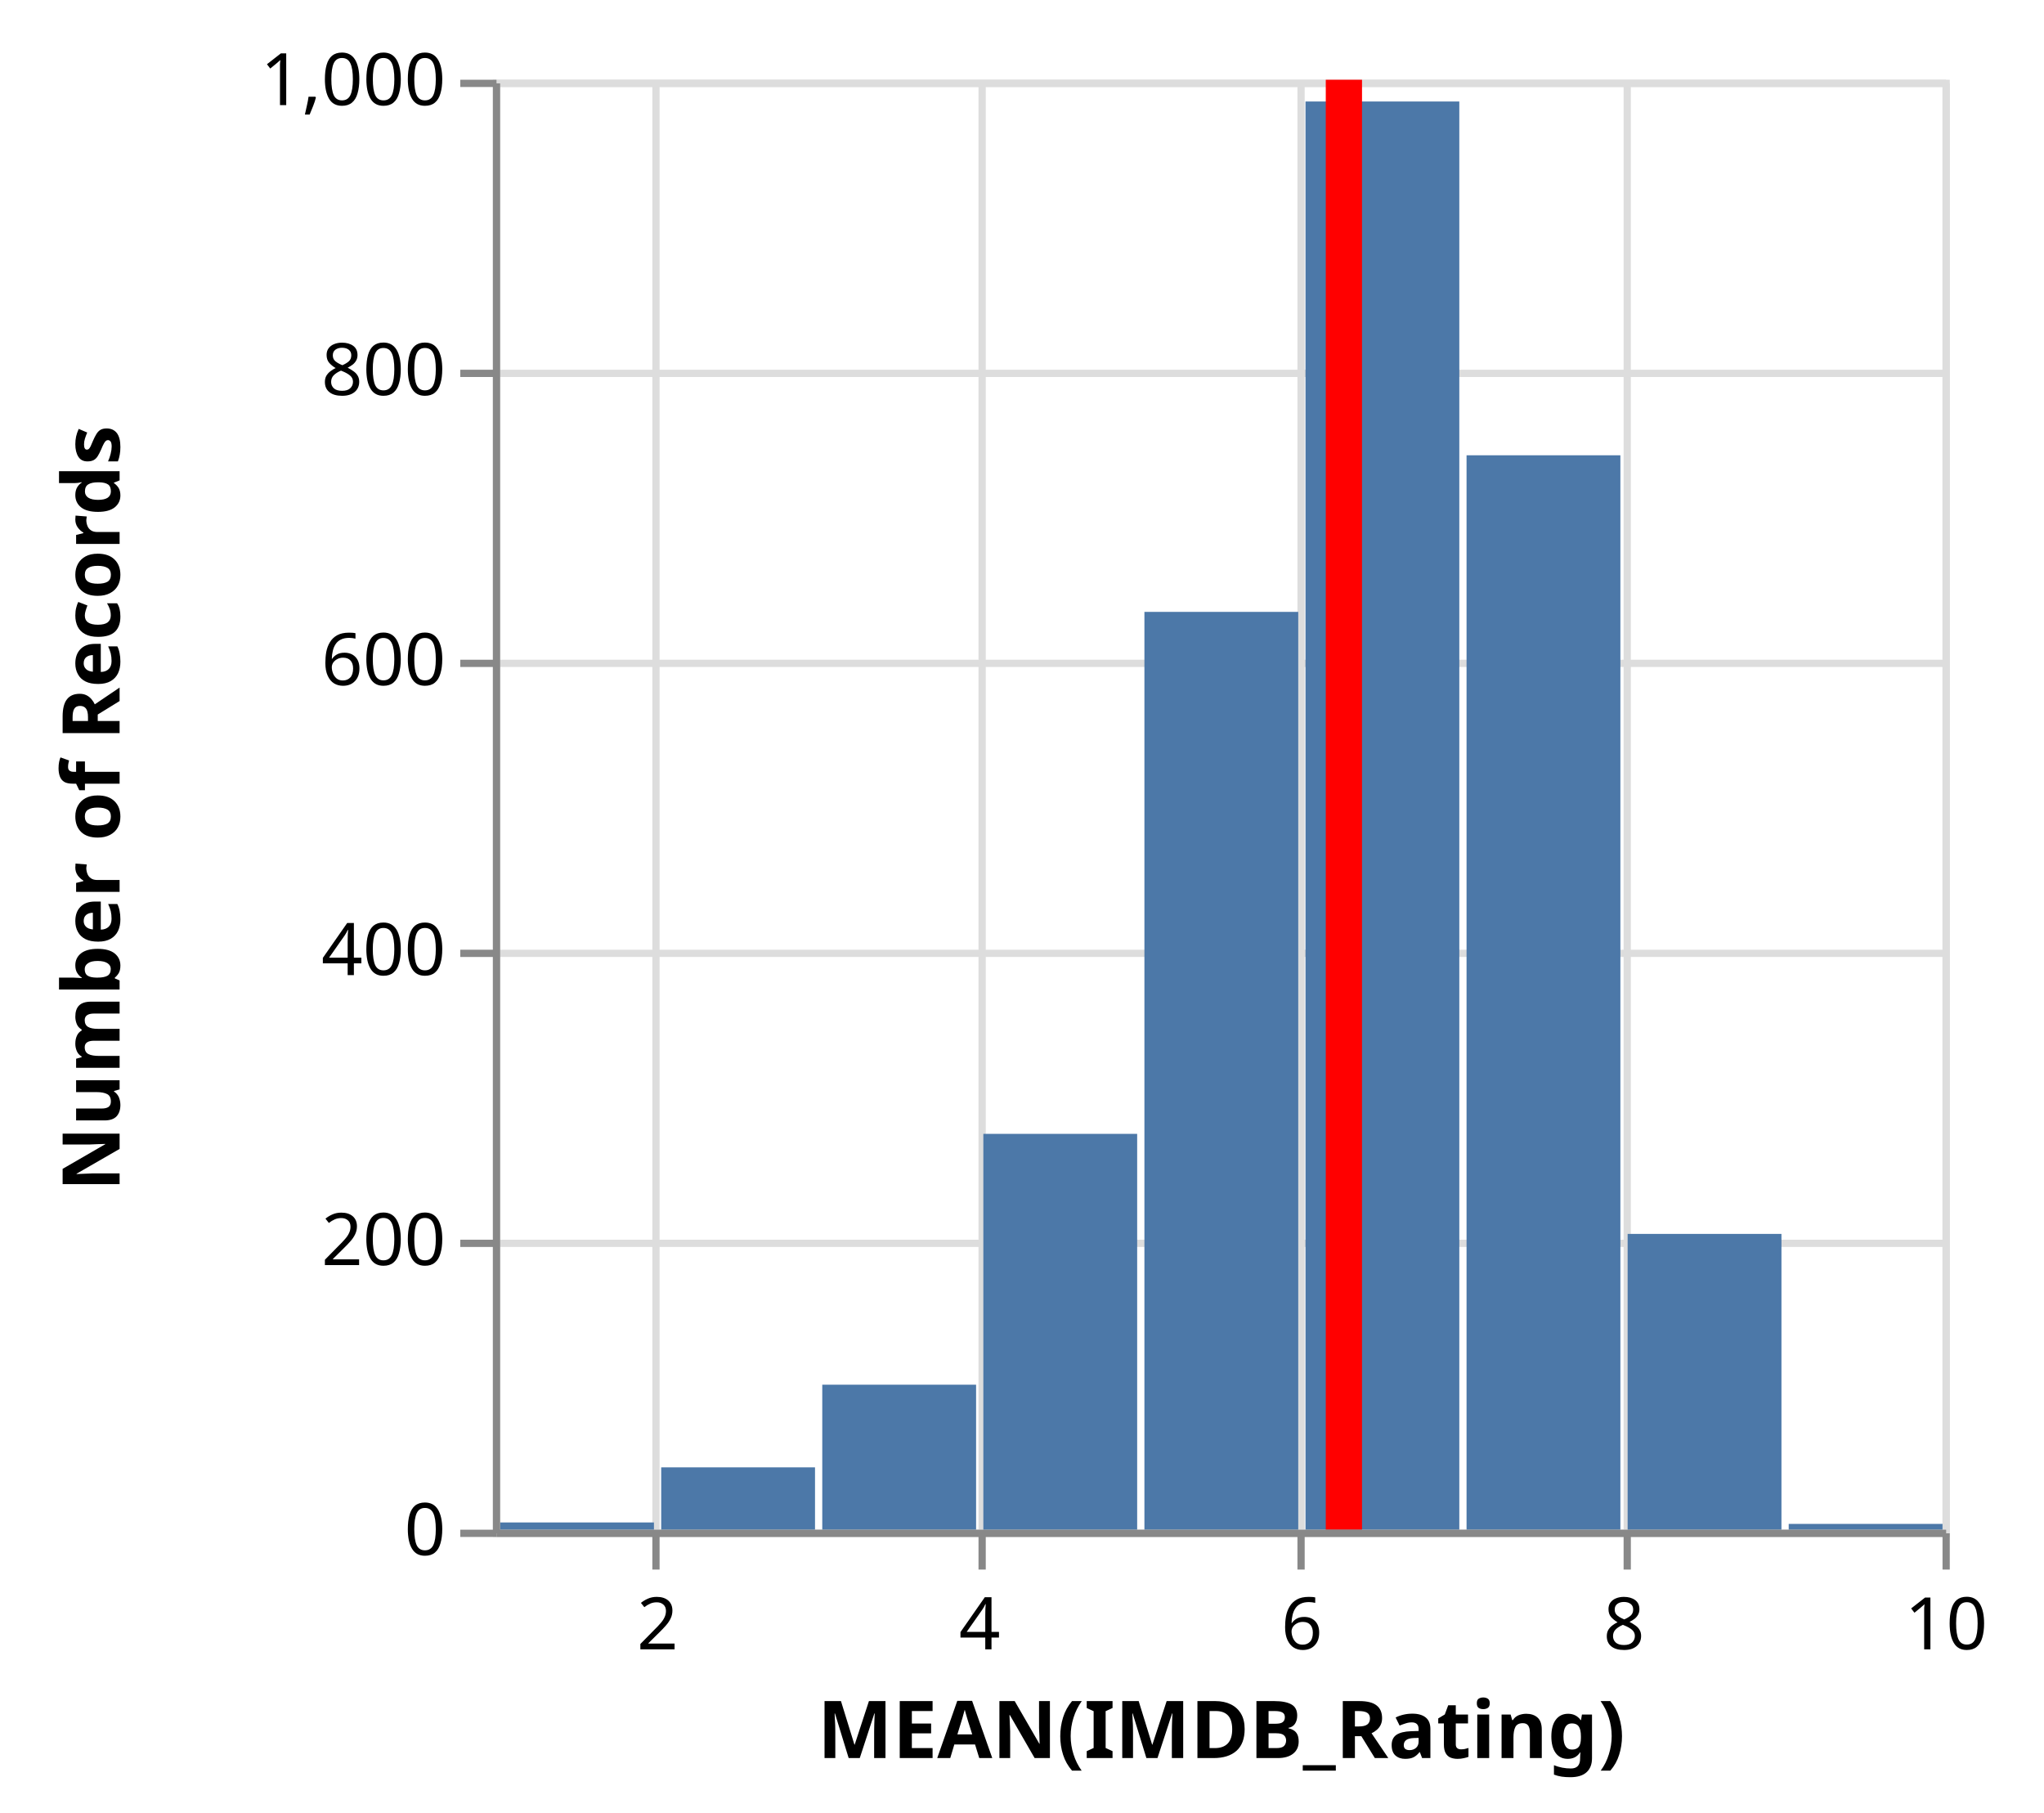
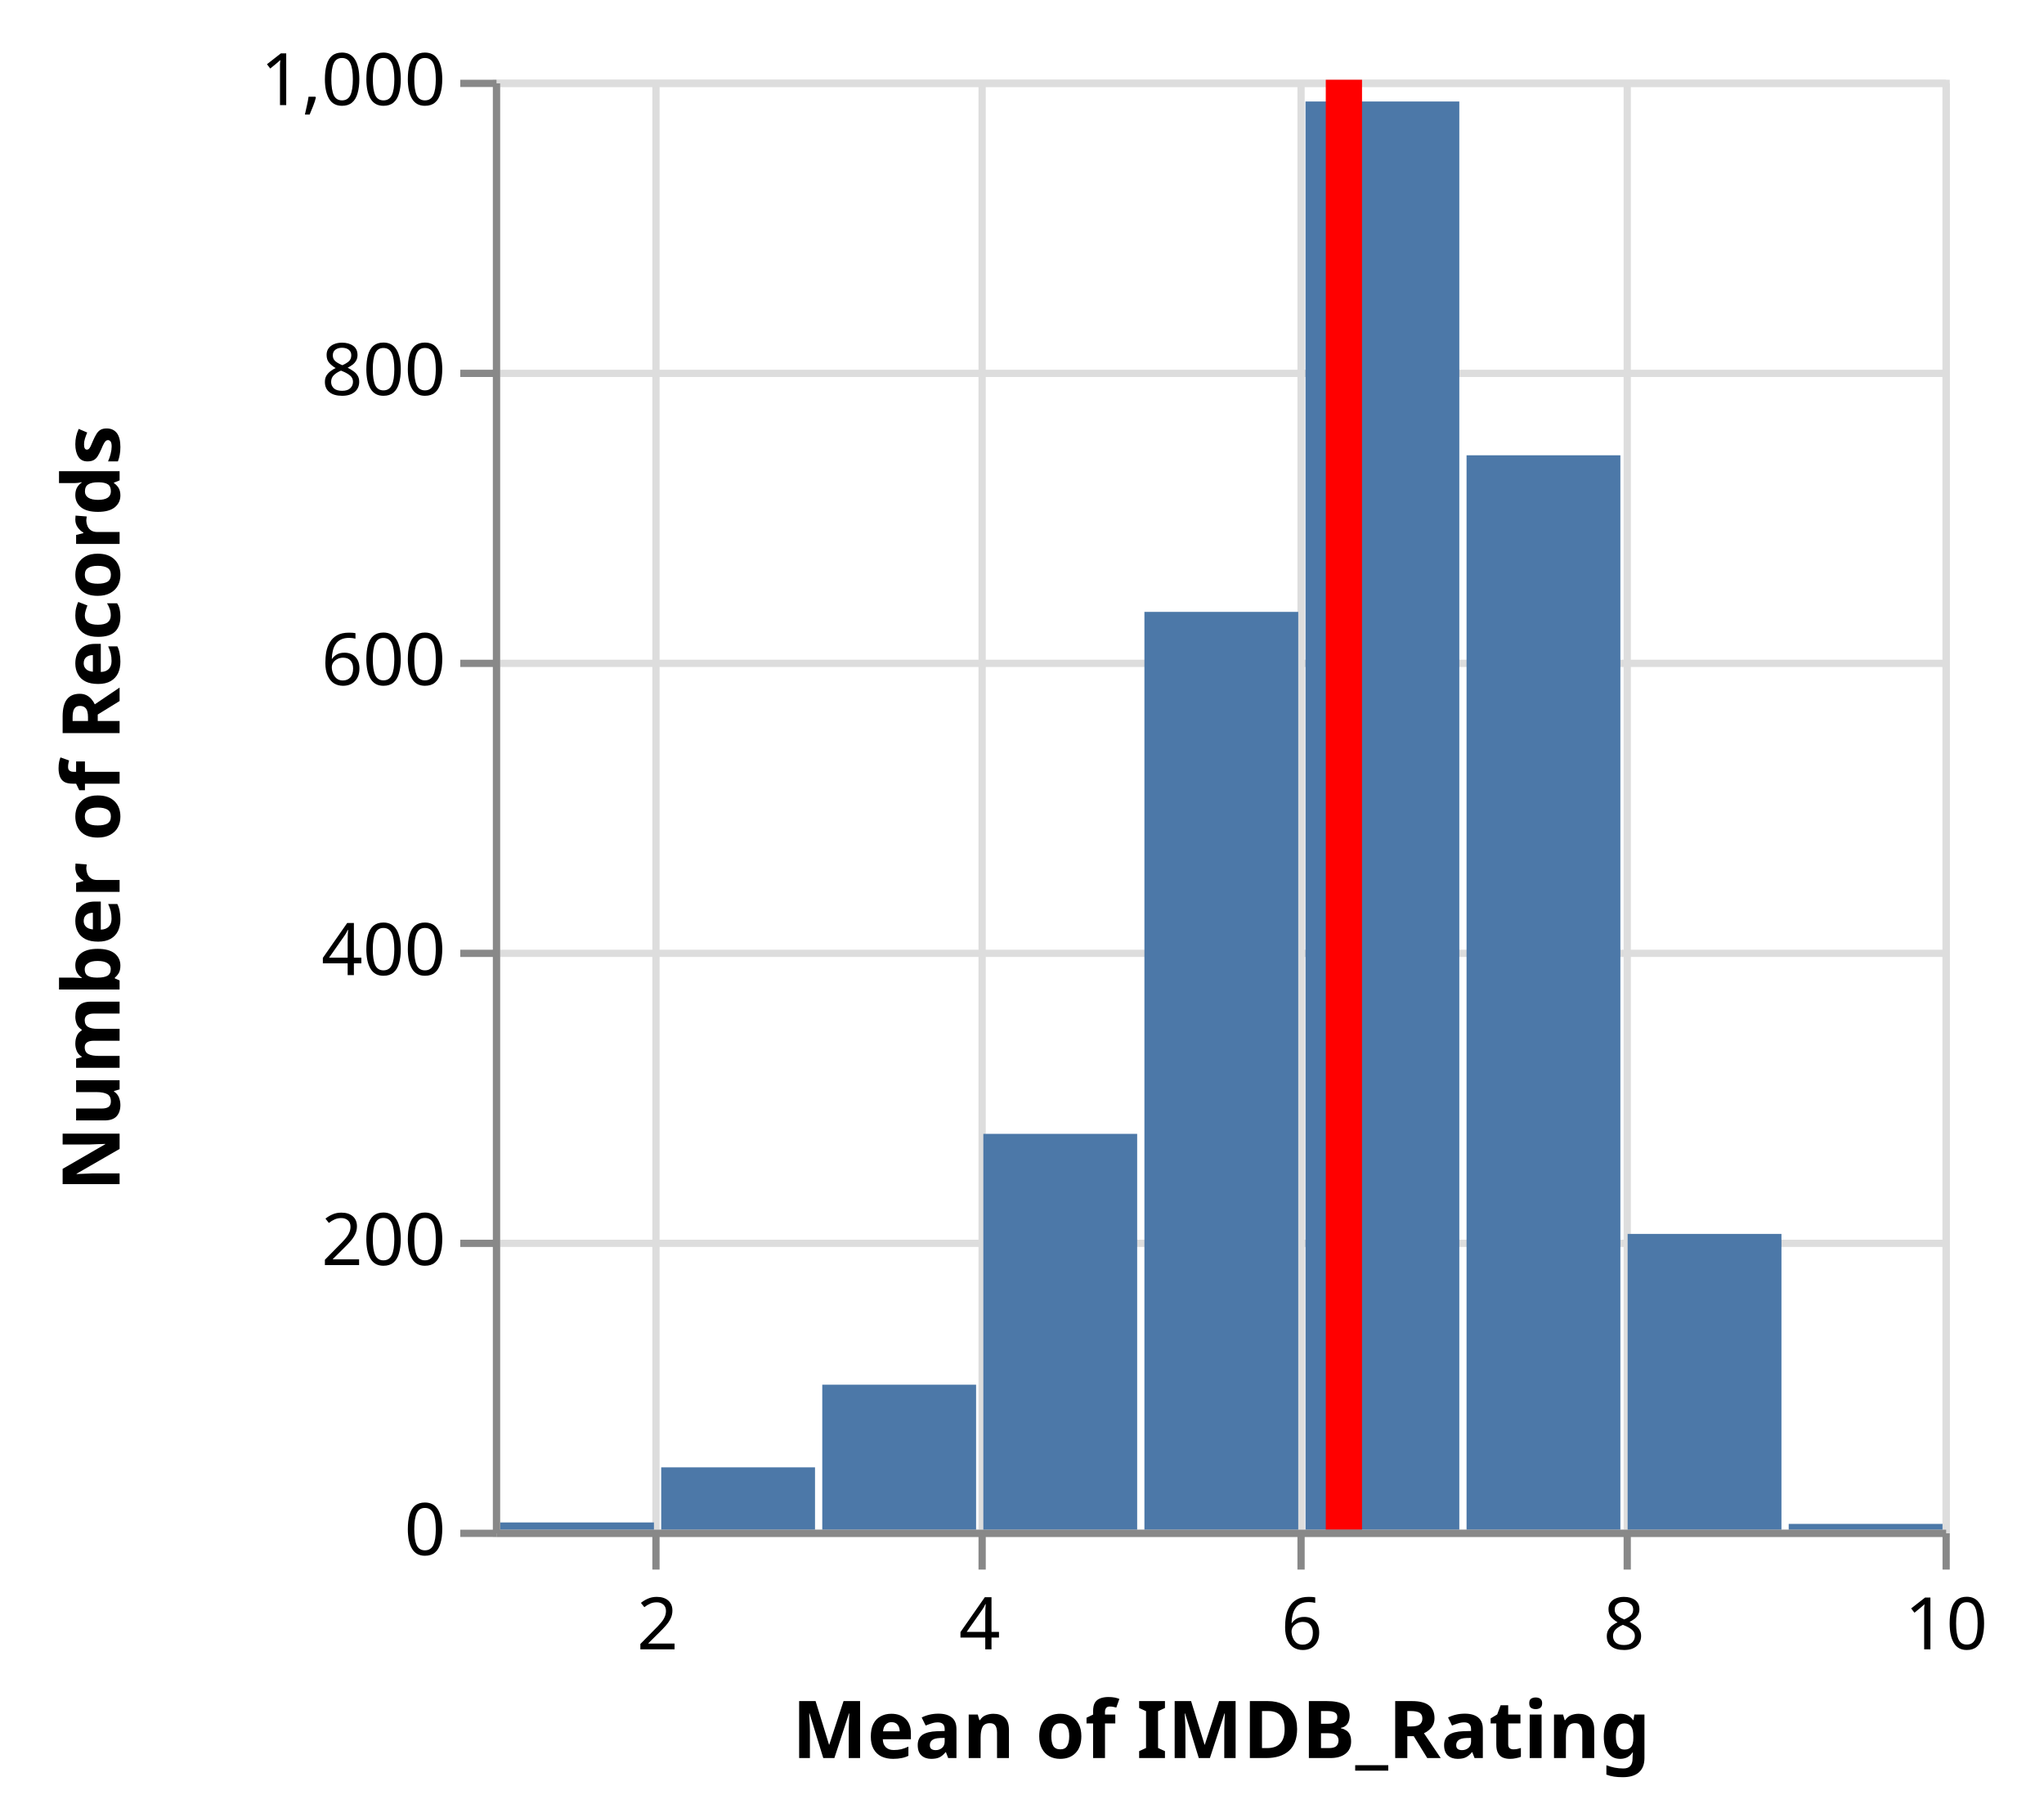
<svg xmlns="http://www.w3.org/2000/svg" class="marks" width="282" height="250" viewBox="0 0 282 250" version="1.1">
  <g transform="translate(68,11)">
    <g class="mark-group role-frame root">
      <g transform="translate(0,0)">
        <path class="background" d="M0.5,0.5h200v200h-200Z" style="fill: transparent; stroke: #ddd;" />
        <g>
          <g class="mark-group role-axis">
            <g transform="translate(0.5,200.5)">
              <path class="background" d="M0,0h0v0h0Z" style="pointer-events: none; fill: none;" />
              <g>
                <g class="mark-rule role-axis-grid" style="pointer-events: none;">
                  <line transform="translate(22,0)" x2="0" y2="-200" style="fill: none; stroke: #ddd; stroke-width: 1; stroke-dasharray: ; opacity: 1;" />
                  <line transform="translate(67,0)" x2="0" y2="-200" style="fill: none; stroke: #ddd; stroke-width: 1; stroke-dasharray: ; opacity: 1;" />
                  <line transform="translate(111,0)" x2="0" y2="-200" style="fill: none; stroke: #ddd; stroke-width: 1; stroke-dasharray: ; opacity: 1;" />
                  <line transform="translate(156,0)" x2="0" y2="-200" style="fill: none; stroke: #ddd; stroke-width: 1; stroke-dasharray: ; opacity: 1;" />
                  <line transform="translate(200,0)" x2="0" y2="-200" style="fill: none; stroke: #ddd; stroke-width: 1; stroke-dasharray: ; opacity: 1;" />
                </g>
              </g>
            </g>
          </g>
          <g class="mark-group role-axis">
            <g transform="translate(0.5,0.5)">
              <path class="background" d="M0,0h0v0h0Z" style="pointer-events: none; fill: none;" />
              <g>
                <g class="mark-rule role-axis-grid" style="pointer-events: none;">
                  <line transform="translate(0,200)" x2="200" y2="0" style="fill: none; stroke: #ddd; stroke-width: 1; stroke-dasharray: ; opacity: 1;" />
                  <line transform="translate(0,160)" x2="200" y2="0" style="fill: none; stroke: #ddd; stroke-width: 1; stroke-dasharray: ; opacity: 1;" />
                  <line transform="translate(0,120)" x2="200" y2="0" style="fill: none; stroke: #ddd; stroke-width: 1; stroke-dasharray: ; opacity: 1;" />
                  <line transform="translate(0,80)" x2="200" y2="0" style="fill: none; stroke: #ddd; stroke-width: 1; stroke-dasharray: ; opacity: 1;" />
                  <line transform="translate(0,40)" x2="200" y2="0" style="fill: none; stroke: #ddd; stroke-width: 1; stroke-dasharray: ; opacity: 1;" />
                  <line transform="translate(0,0)" x2="200" y2="0" style="fill: none; stroke: #ddd; stroke-width: 1; stroke-dasharray: ; opacity: 1;" />
                </g>
              </g>
            </g>
          </g>
          <g class="mark-rect role-mark layer_0_marks">
            <path d="M112.111,3h21.222v197h-21.222Z" style="fill: #4c78a8;" />
            <path d="M45.444,180h21.222v20h-21.222Z" style="fill: #4c78a8;" />
            <path d="M134.333,51.8h21.222v148.2h-21.222Z" style="fill: #4c78a8;" />
            <path d="M89.889,73.4h21.222v126.6h-21.222Z" style="fill: #4c78a8;" />
            <path d="M156.556,159.2h21.222v40.8h-21.222Z" style="fill: #4c78a8;" />
            <path d="M23.222,191.4h21.222v8.6h-21.222Z" style="fill: #4c78a8;" />
            <path d="M67.667,145.4h21.222v54.6h-21.222Z" style="fill: #4c78a8;" />
            <path d="M178.778,199.2h21.222v0.8h-21.222Z" style="fill: #4c78a8;" />
            <path d="M1,199h21.222v1h-21.222Z" style="fill: #4c78a8;" />
          </g>
          <g class="mark-rule role-mark layer_1_marks">
            <line transform="translate(117.4104,200)" x2="0" y2="-200" style="fill: none; stroke: red; stroke-width: 5;" />
          </g>
          <g class="mark-group role-axis">
            <g transform="translate(0.5,200.5)">
              <path class="background" d="M0,0h0v0h0Z" style="pointer-events: none; fill: none;" />
              <g>
                <g class="mark-rule role-axis-tick" style="pointer-events: none;">
                  <line transform="translate(22,0)" x2="0" y2="5" style="fill: none; stroke: #888; stroke-width: 1; opacity: 1;" />
                  <line transform="translate(67,0)" x2="0" y2="5" style="fill: none; stroke: #888; stroke-width: 1; opacity: 1;" />
                  <line transform="translate(111,0)" x2="0" y2="5" style="fill: none; stroke: #888; stroke-width: 1; opacity: 1;" />
                  <line transform="translate(156,0)" x2="0" y2="5" style="fill: none; stroke: #888; stroke-width: 1; opacity: 1;" />
                  <line transform="translate(200,0)" x2="0" y2="5" style="fill: none; stroke: #888; stroke-width: 1; opacity: 1;" />
                </g>
                <g class="mark-text role-axis-label" style="pointer-events: none;">
                  <text text-anchor="middle" transform="translate(22.22222,16)" style="font: 10px sans-serif; fill: #000; opacity: 1;">2</text>
                  <text text-anchor="middle" transform="translate(66.66667,16)" style="font: 10px sans-serif; fill: #000; opacity: 1;">4</text>
                  <text text-anchor="middle" transform="translate(111.1111,16)" style="font: 10px sans-serif; fill: #000; opacity: 1;">6</text>
                  <text text-anchor="middle" transform="translate(155.5556,16)" style="font: 10px sans-serif; fill: #000; opacity: 1;">8</text>
                  <text text-anchor="middle" transform="translate(200,16)" style="font: 10px sans-serif; fill: #000; opacity: 1;">10</text>
                </g>
                <g class="mark-rule role-axis-domain" style="pointer-events: none;">
                  <line transform="translate(0,0)" x2="200" y2="0" style="fill: none; stroke: #888; stroke-width: 1; opacity: 1;" />
                </g>
                <g class="mark-text role-axis-title" style="pointer-events: none;">
-                   <text text-anchor="middle" transform="translate(100,31)" style="font: bold 11px sans-serif; fill: #000; opacity: 1;">MEAN(IMDB_Rating)</text>
+                   <text text-anchor="middle" transform="translate(100,31)" style="font: bold 11px sans-serif; fill: #000; opacity: 1;">Mean of IMDB_Rating</text>
                </g>
              </g>
            </g>
          </g>
          <g class="mark-group role-axis">
            <g transform="translate(0.5,0.5)">
              <path class="background" d="M0,0h0v0h0Z" style="pointer-events: none; fill: none;" />
              <g>
                <g class="mark-rule role-axis-tick" style="pointer-events: none;">
                  <line transform="translate(0,200)" x2="-5" y2="0" style="fill: none; stroke: #888; stroke-width: 1; opacity: 1;" />
                  <line transform="translate(0,160)" x2="-5" y2="0" style="fill: none; stroke: #888; stroke-width: 1; opacity: 1;" />
                  <line transform="translate(0,120)" x2="-5" y2="0" style="fill: none; stroke: #888; stroke-width: 1; opacity: 1;" />
                  <line transform="translate(0,80)" x2="-5" y2="0" style="fill: none; stroke: #888; stroke-width: 1; opacity: 1;" />
                  <line transform="translate(0,40)" x2="-5" y2="0" style="fill: none; stroke: #888; stroke-width: 1; opacity: 1;" />
                  <line transform="translate(0,0)" x2="-5" y2="0" style="fill: none; stroke: #888; stroke-width: 1; opacity: 1;" />
                </g>
                <g class="mark-text role-axis-label" style="pointer-events: none;">
                  <text text-anchor="end" transform="translate(-7,203)" style="font: 10px sans-serif; fill: #000; opacity: 1;">0</text>
                  <text text-anchor="end" transform="translate(-7,163)" style="font: 10px sans-serif; fill: #000; opacity: 1;">200</text>
                  <text text-anchor="end" transform="translate(-7,123)" style="font: 10px sans-serif; fill: #000; opacity: 1;">400</text>
                  <text text-anchor="end" transform="translate(-7,83)" style="font: 10px sans-serif; fill: #000; opacity: 1;">600</text>
                  <text text-anchor="end" transform="translate(-7,43)" style="font: 10px sans-serif; fill: #000; opacity: 1;">800</text>
                  <text text-anchor="end" transform="translate(-7,3)" style="font: 10px sans-serif; fill: #000; opacity: 1;">1,000</text>
                </g>
                <g class="mark-rule role-axis-domain" style="pointer-events: none;">
                  <line transform="translate(0,200)" x2="0" y2="-200" style="fill: none; stroke: #888; stroke-width: 1; opacity: 1;" />
                </g>
                <g class="mark-text role-axis-title" style="pointer-events: none;">
                  <text text-anchor="middle" transform="translate(-50,100) rotate(-90) translate(0,-2)" style="font: bold 11px sans-serif; fill: #000; opacity: 1;">Number of Records</text>
                </g>
              </g>
            </g>
          </g>
        </g>
      </g>
    </g>
  </g>
</svg>
